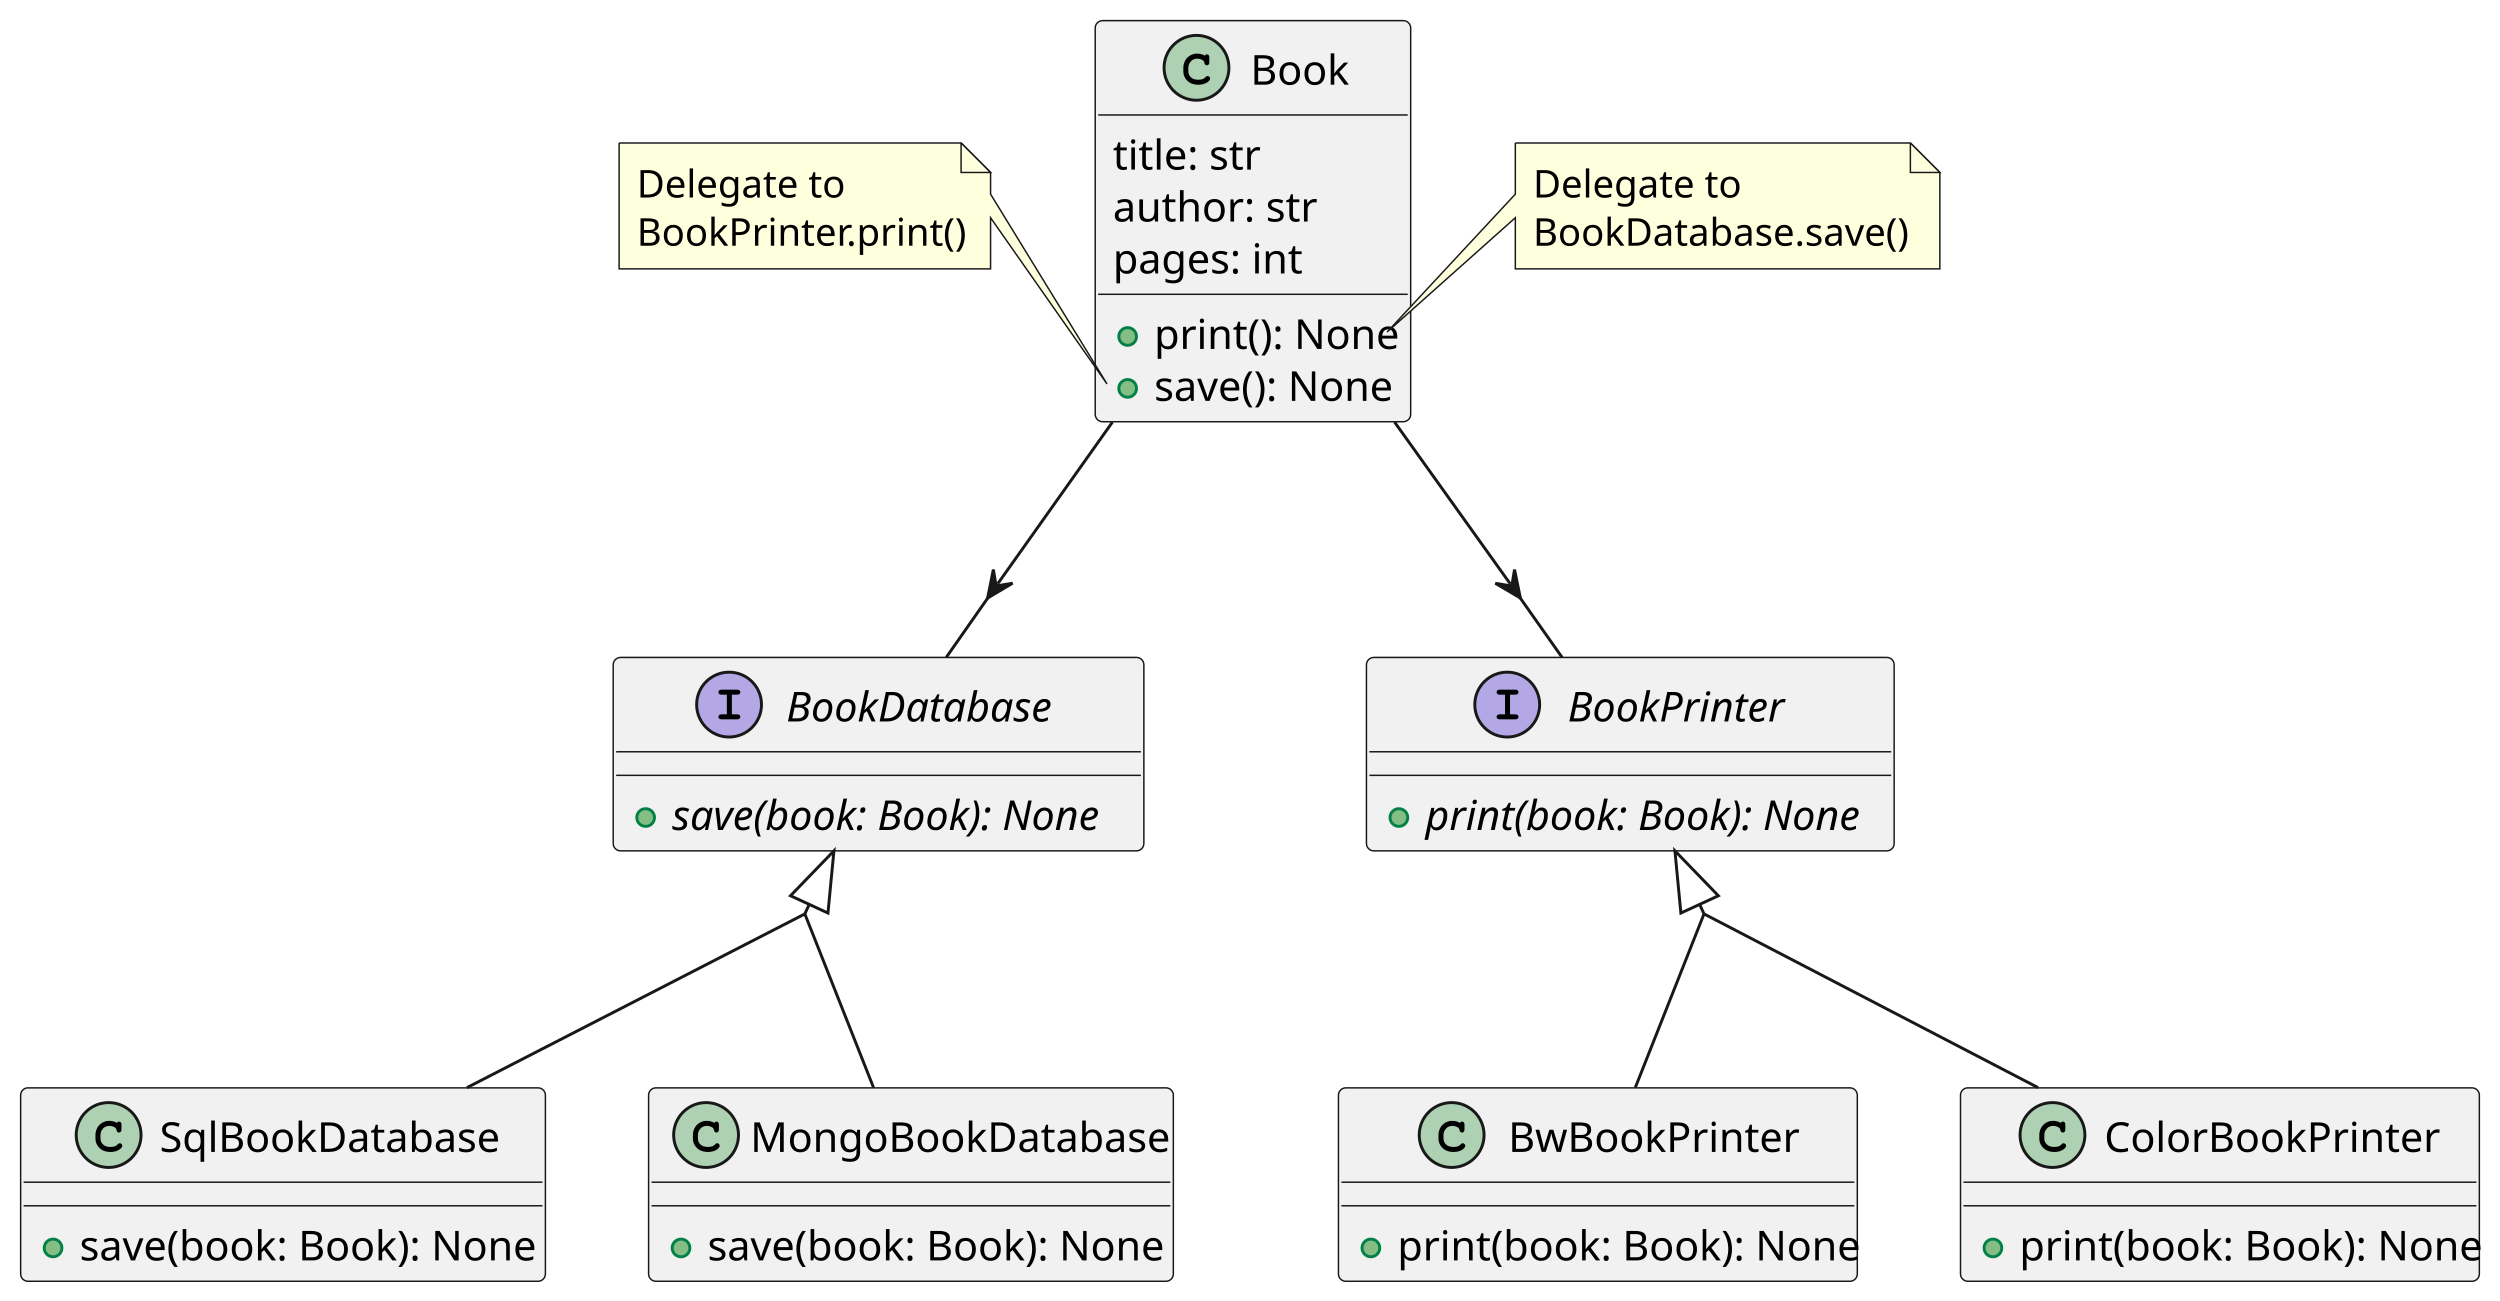
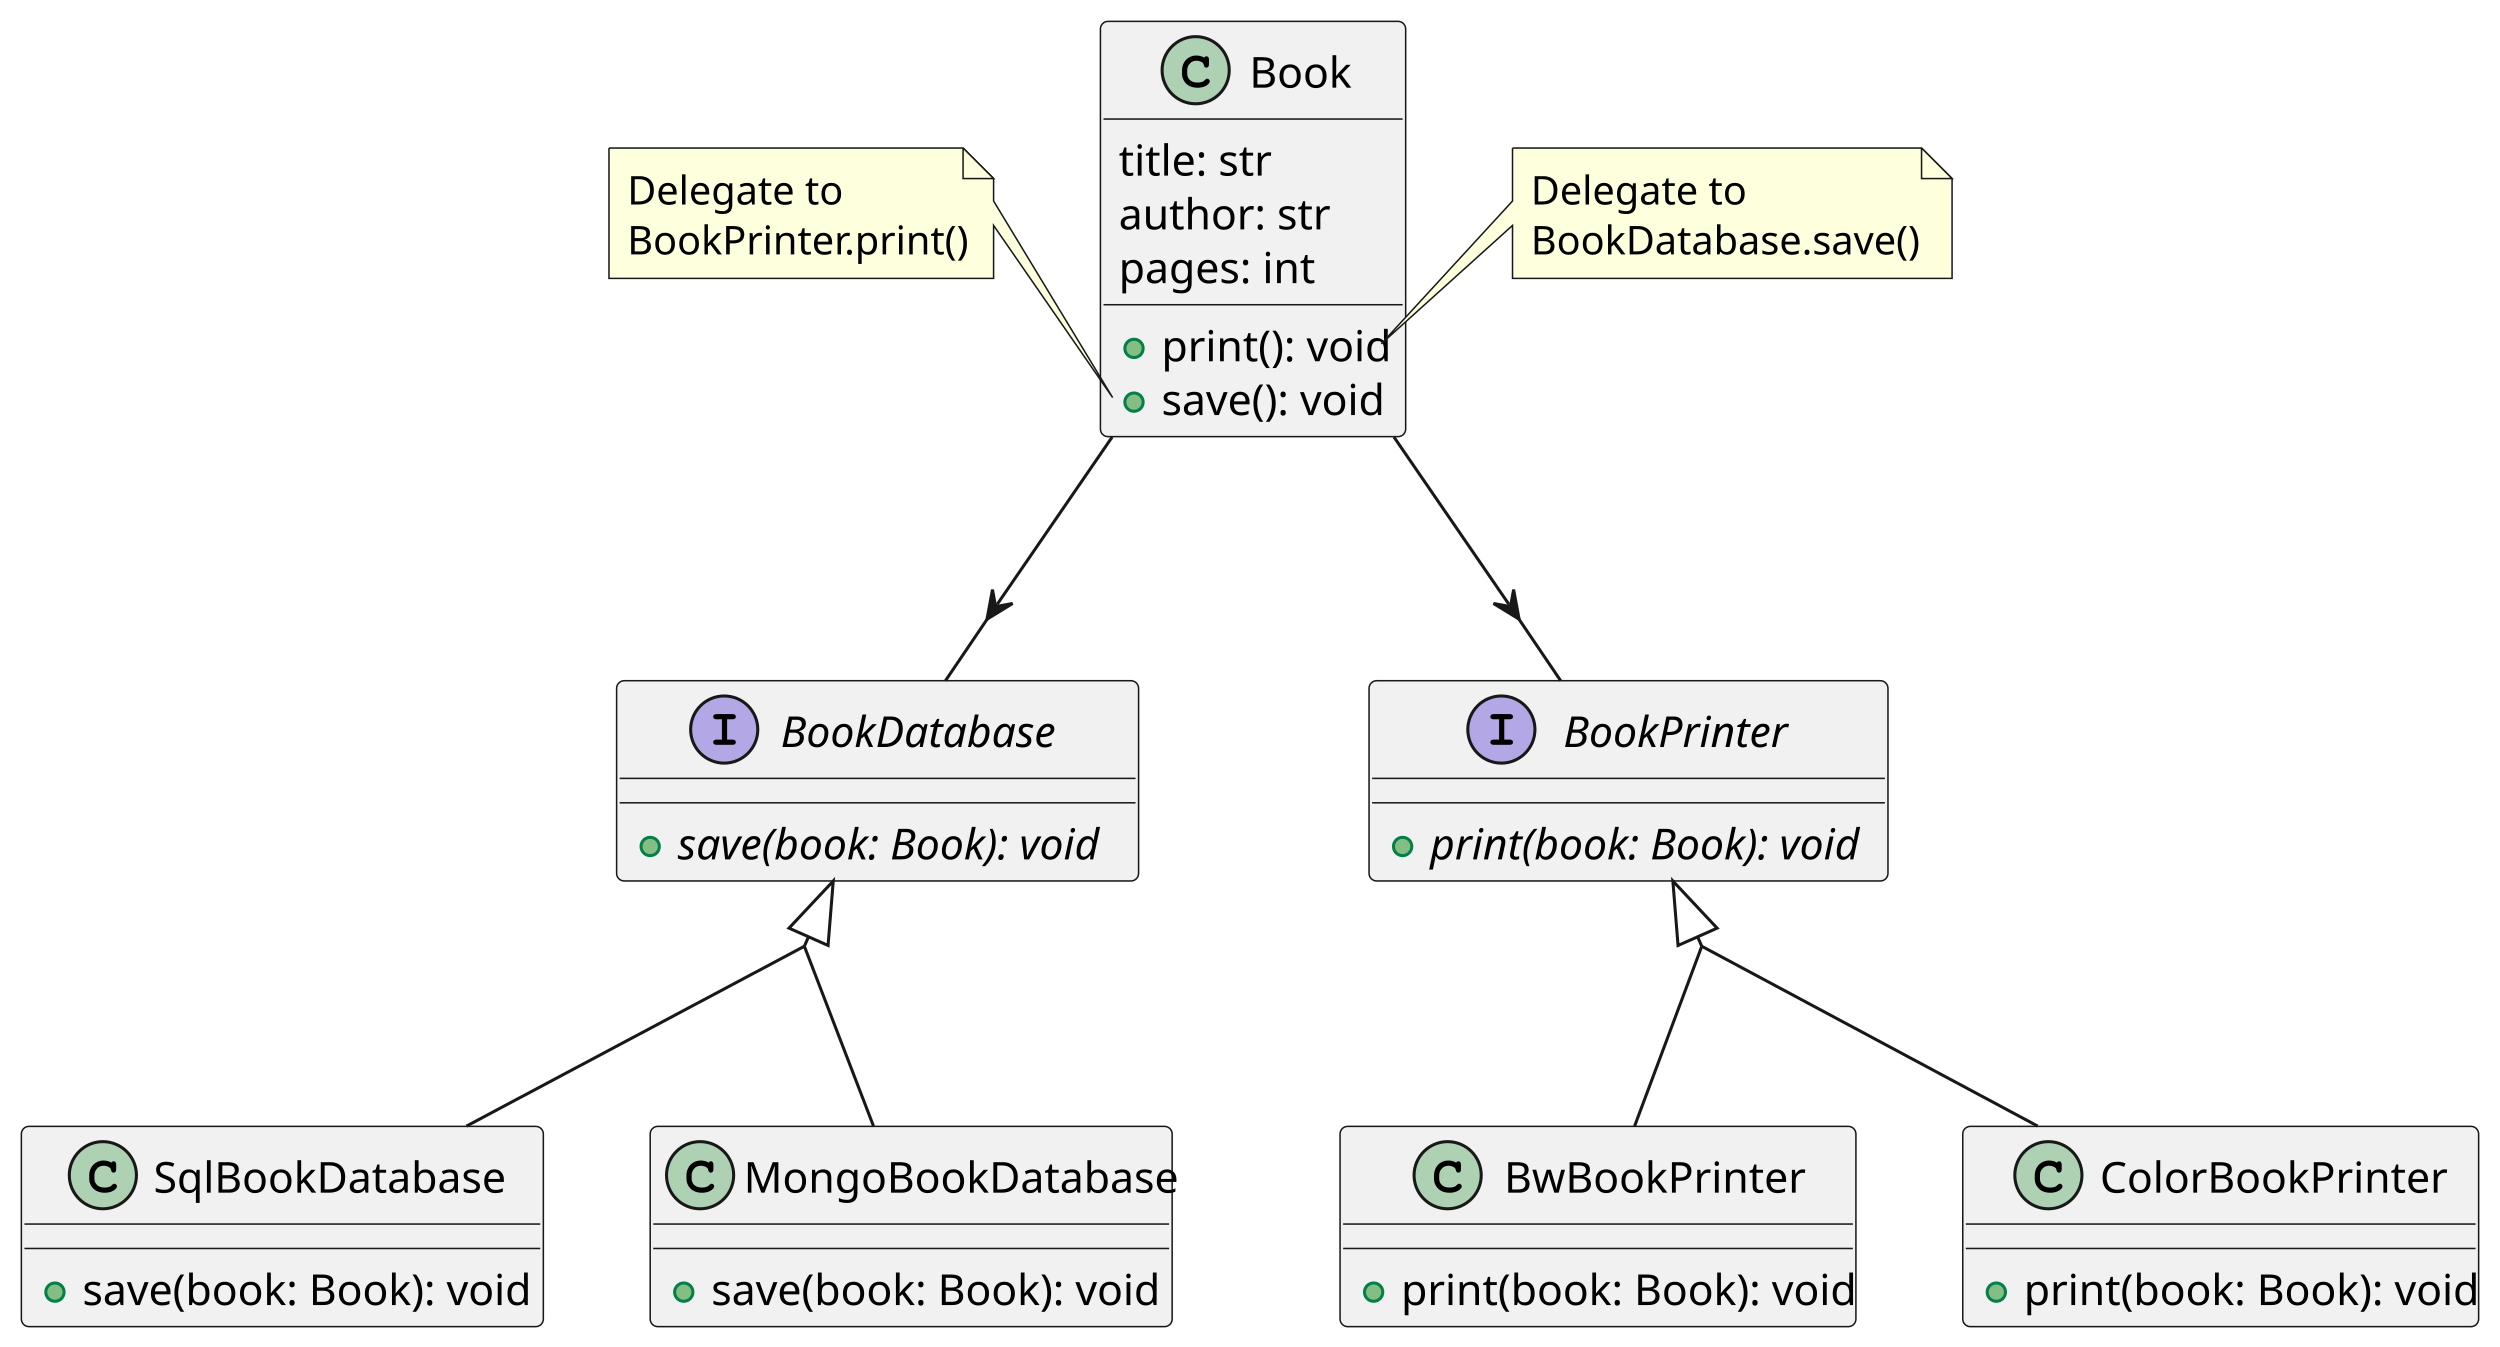
- <svg xmlns="http://www.w3.org/2000/svg" contentStyleType="text/css" height="441px" preserveAspectRatio="none" style="width:848px;height:441px;background:#FFFFFF;" version="1.1" viewBox="0 0 848 441" width="848px" zoomAndPan="magnify">
+ <svg xmlns="http://www.w3.org/2000/svg" contentStyleType="text/css" height="441px" preserveAspectRatio="none" style="width:819px;height:441px;background:#FFFFFF;" version="1.1" viewBox="0 0 819 441" width="819px" zoomAndPan="magnify">
  <defs />
  <g>
    <g id="elem_Book">
-       <rect codeLine="3" fill="#F1F1F1" height="136.047" id="Book" rx="2.5" ry="2.5" style="stroke:#181818;stroke-width:0.5;" width="107" x="371.5" y="7" />
-       <ellipse cx="405.85" cy="23" fill="#ADD1B2" rx="11" ry="11" style="stroke:#181818;stroke-width:1.0;" />
-       <path d="M408.616,18.875 Q408.772,18.656 408.959,18.547 Q409.147,18.438 409.366,18.438 Q409.741,18.438 409.975,18.703 Q410.209,18.953 410.209,19.562 L410.209,21.016 Q410.209,21.625 409.975,21.891 Q409.741,22.156 409.366,22.156 Q409.022,22.156 408.819,21.953 Q408.616,21.766 408.506,21.25 Q408.459,20.891 408.272,20.703 Q407.944,20.328 407.334,20.109 Q406.725,19.891 406.1,19.891 Q405.334,19.891 404.694,20.219 Q404.069,20.547 403.569,21.297 Q403.084,22.047 403.084,23.078 L403.084,24.172 Q403.084,25.406 403.975,26.234 Q404.866,27.047 406.459,27.047 Q407.397,27.047 408.053,26.797 Q408.444,26.641 408.866,26.203 Q409.131,25.938 409.272,25.859 Q409.428,25.781 409.631,25.781 Q409.959,25.781 410.209,26.047 Q410.475,26.297 410.475,26.641 Q410.475,26.984 410.131,27.391 Q409.631,27.969 408.834,28.297 Q407.756,28.75 406.459,28.75 Q404.944,28.75 403.741,28.125 Q402.756,27.625 402.069,26.562 Q401.381,25.484 401.381,24.203 L401.381,23.047 Q401.381,21.719 401.991,20.578 Q402.616,19.422 403.709,18.812 Q404.803,18.188 406.038,18.188 Q406.772,18.188 407.413,18.359 Q408.069,18.516 408.616,18.875 Z " fill="#000000" />
-       <text fill="#000000" font-family="sans-serif" font-size="14" lengthAdjust="spacing" textLength="32" x="424.15" y="28.729">Book</text>
-       <line style="stroke:#181818;stroke-width:0.5;" x1="372.5" x2="477.5" y1="39" y2="39" />
-       <text fill="#000000" font-family="sans-serif" font-size="14" lengthAdjust="spacing" textLength="46" x="377.5" y="57.533">title: str</text>
-       <text fill="#000000" font-family="sans-serif" font-size="14" lengthAdjust="spacing" textLength="65" x="377.5" y="75.143">author: str</text>
-       <text fill="#000000" font-family="sans-serif" font-size="14" lengthAdjust="spacing" textLength="62" x="377.5" y="92.752">pages: int</text>
-       <line style="stroke:#181818;stroke-width:0.5;" x1="372.5" x2="477.5" y1="99.828" y2="99.828" />
-       <ellipse cx="382.5" cy="114.133" fill="#84BE84" rx="3" ry="3" style="stroke:#038048;stroke-width:1.0;" />
-       <text fill="#000000" font-family="sans-serif" font-size="14" lengthAdjust="spacing" textLength="79" x="391.5" y="118.361">print(): None</text>
-       <ellipse cx="382.5" cy="131.742" fill="#84BE84" rx="3" ry="3" style="stroke:#038048;stroke-width:1.0;" />
-       <text fill="#000000" font-family="sans-serif" font-size="14" lengthAdjust="spacing" textLength="81" x="391.5" y="135.971">save(): None</text>
+       <rect codeLine="3" fill="#F1F1F1" height="136.047" id="Book" rx="2.5" ry="2.5" style="stroke:#181818;stroke-width:0.5;" width="100" x="360.5" y="7" />
+       <ellipse cx="391.7" cy="23" fill="#ADD1B2" rx="11" ry="11" style="stroke:#181818;stroke-width:1.0;" />
+       <path d="M394.466,18.875 Q394.622,18.656 394.809,18.547 Q394.997,18.438 395.216,18.438 Q395.591,18.438 395.825,18.703 Q396.059,18.953 396.059,19.562 L396.059,21.016 Q396.059,21.625 395.825,21.891 Q395.591,22.156 395.216,22.156 Q394.872,22.156 394.669,21.953 Q394.466,21.766 394.356,21.25 Q394.309,20.891 394.122,20.703 Q393.794,20.328 393.184,20.109 Q392.575,19.891 391.95,19.891 Q391.184,19.891 390.544,20.219 Q389.919,20.547 389.419,21.297 Q388.934,22.047 388.934,23.078 L388.934,24.172 Q388.934,25.406 389.825,26.234 Q390.716,27.047 392.309,27.047 Q393.247,27.047 393.903,26.797 Q394.294,26.641 394.716,26.203 Q394.981,25.938 395.122,25.859 Q395.278,25.781 395.481,25.781 Q395.809,25.781 396.059,26.047 Q396.325,26.297 396.325,26.641 Q396.325,26.984 395.981,27.391 Q395.481,27.969 394.684,28.297 Q393.606,28.75 392.309,28.75 Q390.794,28.75 389.591,28.125 Q388.606,27.625 387.919,26.562 Q387.231,25.484 387.231,24.203 L387.231,23.047 Q387.231,21.719 387.841,20.578 Q388.466,19.422 389.559,18.812 Q390.653,18.188 391.887,18.188 Q392.622,18.188 393.262,18.359 Q393.919,18.516 394.466,18.875 Z " fill="#000000" />
+       <text fill="#000000" font-family="sans-serif" font-size="14" lengthAdjust="spacing" textLength="32" x="409.3" y="28.729">Book</text>
+       <line style="stroke:#181818;stroke-width:0.5;" x1="361.5" x2="459.5" y1="39" y2="39" />
+       <text fill="#000000" font-family="sans-serif" font-size="14" lengthAdjust="spacing" textLength="46" x="366.5" y="57.533">title: str</text>
+       <text fill="#000000" font-family="sans-serif" font-size="14" lengthAdjust="spacing" textLength="65" x="366.5" y="75.143">author: str</text>
+       <text fill="#000000" font-family="sans-serif" font-size="14" lengthAdjust="spacing" textLength="62" x="366.5" y="92.752">pages: int</text>
+       <line style="stroke:#181818;stroke-width:0.5;" x1="361.5" x2="459.5" y1="99.828" y2="99.828" />
+       <ellipse cx="371.5" cy="114.133" fill="#84BE84" rx="3" ry="3" style="stroke:#038048;stroke-width:1.0;" />
+       <text fill="#000000" font-family="sans-serif" font-size="14" lengthAdjust="spacing" textLength="72" x="380.5" y="118.361">print(): void</text>
+       <ellipse cx="371.5" cy="131.742" fill="#84BE84" rx="3" ry="3" style="stroke:#038048;stroke-width:1.0;" />
+       <text fill="#000000" font-family="sans-serif" font-size="14" lengthAdjust="spacing" textLength="74" x="380.5" y="135.971">save(): void</text>
    </g>
-     <path d="M514,48.5 L514,65.852 L470.5,112.633 L514,73.852 L514,91.203 A0,0 0 0 0 514,91.203 L658,91.203 A0,0 0 0 0 658,91.203 L658,58.5 L648,48.5 L514,48.5 A0,0 0 0 0 514,48.5 " fill="#FEFFDD" style="stroke:#181818;stroke-width:0.5;" />
-     <path d="M648,48.5 L648,58.5 L658,58.5 L648,48.5 " fill="#FEFFDD" style="stroke:#181818;stroke-width:0.5;" />
-     <text fill="#000000" font-family="sans-serif" font-size="13" lengthAdjust="spacing" textLength="66" x="520" y="66.995">Delegate to</text>
-     <text fill="#000000" font-family="sans-serif" font-size="13" lengthAdjust="spacing" textLength="123" x="520" y="83.347">BookDatabase.save()</text>
-     <path d="M210,48.5 L210,91.203 A0,0 0 0 0 210,91.203 L336,91.203 A0,0 0 0 0 336,91.203 L336,73.852 L375.5,130.242 L336,65.852 L336,58.5 L326,48.5 L210,48.5 A0,0 0 0 0 210,48.5 " fill="#FEFFDD" style="stroke:#181818;stroke-width:0.5;" />
-     <path d="M326,48.5 L326,58.5 L336,58.5 L326,48.5 " fill="#FEFFDD" style="stroke:#181818;stroke-width:0.5;" />
-     <text fill="#000000" font-family="sans-serif" font-size="13" lengthAdjust="spacing" textLength="66" x="216" y="66.995">Delegate to</text>
-     <text fill="#000000" font-family="sans-serif" font-size="13" lengthAdjust="spacing" textLength="105" x="216" y="83.347">BookPrinter.print()</text>
+     <path d="M495.5,48.5 L495.5,65.852 L452.5,112.633 L495.5,73.852 L495.5,91.203 A0,0 0 0 0 495.5,91.203 L639.5,91.203 A0,0 0 0 0 639.5,91.203 L639.5,58.5 L629.5,48.5 L495.5,48.5 A0,0 0 0 0 495.5,48.5 " fill="#FEFFDD" style="stroke:#181818;stroke-width:0.5;" />
+     <path d="M629.5,48.5 L629.5,58.5 L639.5,58.5 L629.5,48.5 " fill="#FEFFDD" style="stroke:#181818;stroke-width:0.5;" />
+     <text fill="#000000" font-family="sans-serif" font-size="13" lengthAdjust="spacing" textLength="66" x="501.5" y="66.995">Delegate to</text>
+     <text fill="#000000" font-family="sans-serif" font-size="13" lengthAdjust="spacing" textLength="123" x="501.5" y="83.347">BookDatabase.save()</text>
+     <path d="M199.5,48.5 L199.5,91.203 A0,0 0 0 0 199.5,91.203 L325.5,91.203 A0,0 0 0 0 325.5,91.203 L325.5,73.852 L364.5,130.242 L325.5,65.852 L325.5,58.5 L315.5,48.5 L199.5,48.5 A0,0 0 0 0 199.5,48.5 " fill="#FEFFDD" style="stroke:#181818;stroke-width:0.5;" />
+     <path d="M315.5,48.5 L315.5,58.5 L325.5,58.5 L315.5,48.5 " fill="#FEFFDD" style="stroke:#181818;stroke-width:0.5;" />
+     <text fill="#000000" font-family="sans-serif" font-size="13" lengthAdjust="spacing" textLength="66" x="205.5" y="66.995">Delegate to</text>
+     <text fill="#000000" font-family="sans-serif" font-size="13" lengthAdjust="spacing" textLength="105" x="205.5" y="83.347">BookPrinter.print()</text>
    <g id="elem_BookDatabase">
-       <rect codeLine="21" fill="#F1F1F1" height="65.609" id="BookDatabase" rx="2.5" ry="2.5" style="stroke:#181818;stroke-width:0.5;" width="180" x="208" y="223" />
-       <ellipse cx="247.3" cy="239" fill="#B4A7E5" rx="11" ry="11" style="stroke:#181818;stroke-width:1.0;" />
-       <path d="M248.253,235.641 L248.253,242.297 L249.972,242.297 Q250.581,242.297 250.847,242.531 Q251.113,242.766 251.113,243.156 Q251.113,243.531 250.847,243.766 Q250.581,244 249.972,244 L244.831,244 Q244.222,244 243.956,243.766 Q243.691,243.531 243.691,243.141 Q243.691,242.766 243.956,242.531 Q244.222,242.297 244.831,242.297 L246.55,242.297 L246.55,235.641 L244.831,235.641 Q244.222,235.641 243.956,235.406 Q243.691,235.172 243.691,234.781 Q243.691,234.406 243.956,234.172 Q244.222,233.938 244.831,233.938 L249.972,233.938 Q250.581,233.938 250.847,234.172 Q251.113,234.406 251.113,234.781 Q251.113,235.172 250.847,235.406 Q250.581,235.641 249.972,235.641 L248.253,235.641 Z " fill="#000000" />
-       <text fill="#000000" font-family="sans-serif" font-size="14" font-style="italic" lengthAdjust="spacing" textLength="94" x="266.7" y="244.728">BookDatabase</text>
-       <line style="stroke:#181818;stroke-width:0.5;" x1="209" x2="387" y1="255" y2="255" />
-       <line style="stroke:#181818;stroke-width:0.5;" x1="209" x2="387" y1="263" y2="263" />
-       <ellipse cx="219" cy="277.305" fill="#84BE84" rx="3" ry="3" style="stroke:#038048;stroke-width:1.0;" />
-       <text fill="#000000" font-family="sans-serif" font-size="14" font-style="italic" lengthAdjust="spacing" textLength="154" x="228" y="281.533">save(book: Book): None</text>
+       <rect codeLine="21" fill="#F1F1F1" height="65.609" id="BookDatabase" rx="2.5" ry="2.5" style="stroke:#181818;stroke-width:0.5;" width="171" x="202" y="223" />
+       <ellipse cx="237.25" cy="239" fill="#B4A7E5" rx="11" ry="11" style="stroke:#181818;stroke-width:1.0;" />
+       <path d="M238.203,235.641 L238.203,242.297 L239.922,242.297 Q240.531,242.297 240.797,242.531 Q241.062,242.766 241.062,243.156 Q241.062,243.531 240.797,243.766 Q240.531,244 239.922,244 L234.781,244 Q234.172,244 233.906,243.766 Q233.641,243.531 233.641,243.141 Q233.641,242.766 233.906,242.531 Q234.172,242.297 234.781,242.297 L236.5,242.297 L236.5,235.641 L234.781,235.641 Q234.172,235.641 233.906,235.406 Q233.641,235.172 233.641,234.781 Q233.641,234.406 233.906,234.172 Q234.172,233.938 234.781,233.938 L239.922,233.938 Q240.531,233.938 240.797,234.172 Q241.062,234.406 241.062,234.781 Q241.062,235.172 240.797,235.406 Q240.531,235.641 239.922,235.641 L238.203,235.641 Z " fill="#000000" />
+       <text fill="#000000" font-family="sans-serif" font-size="14" font-style="italic" lengthAdjust="spacing" textLength="94" x="255.75" y="244.728">BookDatabase</text>
+       <line style="stroke:#181818;stroke-width:0.5;" x1="203" x2="372" y1="255" y2="255" />
+       <line style="stroke:#181818;stroke-width:0.5;" x1="203" x2="372" y1="263" y2="263" />
+       <ellipse cx="213" cy="277.305" fill="#84BE84" rx="3" ry="3" style="stroke:#038048;stroke-width:1.0;" />
+       <text fill="#000000" font-family="sans-serif" font-size="14" font-style="italic" lengthAdjust="spacing" textLength="145" x="222" y="281.533">save(book: Book): void</text>
    </g>
-     <polygon fill="none" points="282.867,288.609,280.846,309.702,268.134,303.838" style="stroke:#181818;stroke-width:1.0;" />
-     <line style="stroke:#181818;stroke-width:1.0;" x1="274.49" x2="273" y1="306.77" y2="310" />
-     <line style="stroke:#181818;stroke-width:1.0;" x1="320.951" x2="338.472" y1="223" y2="197.957" />
+     <polygon fill="none" points="272.973,288.609,271.275,309.731,258.474,304.062" style="stroke:#181818;stroke-width:1.0;" />
+     <line style="stroke:#181818;stroke-width:1.0;" x1="264.874" x2="263.5" y1="306.897" y2="310" />
+     <line style="stroke:#181818;stroke-width:1.0;" x1="309.729" x2="326.736" y1="223" y2="197.903" />
    <g id="elem_SqlBookDatabase">
-       <rect codeLine="25" fill="#F1F1F1" height="65.609" id="SqlBookDatabase" rx="2.5" ry="2.5" style="stroke:#181818;stroke-width:0.5;" width="178" x="7" y="369" />
-       <ellipse cx="36.85" cy="385" fill="#ADD1B2" rx="11" ry="11" style="stroke:#181818;stroke-width:1.0;" />
-       <path d="M39.616,380.875 Q39.772,380.656 39.959,380.547 Q40.147,380.438 40.366,380.438 Q40.741,380.438 40.975,380.703 Q41.209,380.953 41.209,381.562 L41.209,383.016 Q41.209,383.625 40.975,383.891 Q40.741,384.156 40.366,384.156 Q40.022,384.156 39.819,383.953 Q39.616,383.766 39.506,383.25 Q39.459,382.891 39.272,382.703 Q38.944,382.328 38.334,382.109 Q37.725,381.891 37.1,381.891 Q36.334,381.891 35.694,382.219 Q35.069,382.547 34.569,383.297 Q34.084,384.047 34.084,385.078 L34.084,386.172 Q34.084,387.406 34.975,388.234 Q35.866,389.047 37.459,389.047 Q38.397,389.047 39.053,388.797 Q39.444,388.641 39.866,388.203 Q40.131,387.938 40.272,387.859 Q40.428,387.781 40.631,387.781 Q40.959,387.781 41.209,388.047 Q41.475,388.297 41.475,388.641 Q41.475,388.984 41.131,389.391 Q40.631,389.969 39.834,390.297 Q38.756,390.75 37.459,390.75 Q35.944,390.75 34.741,390.125 Q33.756,389.625 33.069,388.562 Q32.381,387.484 32.381,386.203 L32.381,385.047 Q32.381,383.719 32.991,382.578 Q33.616,381.422 34.709,380.812 Q35.803,380.188 37.038,380.188 Q37.772,380.188 38.413,380.359 Q39.069,380.516 39.616,380.875 Z " fill="#000000" />
-       <text fill="#000000" font-family="sans-serif" font-size="14" lengthAdjust="spacing" textLength="113" x="54.15" y="390.728">SqlBookDatabase</text>
-       <line style="stroke:#181818;stroke-width:0.5;" x1="8" x2="184" y1="401" y2="401" />
-       <line style="stroke:#181818;stroke-width:0.5;" x1="8" x2="184" y1="409" y2="409" />
+       <rect codeLine="25" fill="#F1F1F1" height="65.609" id="SqlBookDatabase" rx="2.5" ry="2.5" style="stroke:#181818;stroke-width:0.5;" width="171" x="7" y="369" />
+       <ellipse cx="33.7" cy="385" fill="#ADD1B2" rx="11" ry="11" style="stroke:#181818;stroke-width:1.0;" />
+       <path d="M36.466,380.875 Q36.622,380.656 36.809,380.547 Q36.997,380.438 37.216,380.438 Q37.591,380.438 37.825,380.703 Q38.059,380.953 38.059,381.562 L38.059,383.016 Q38.059,383.625 37.825,383.891 Q37.591,384.156 37.216,384.156 Q36.872,384.156 36.669,383.953 Q36.466,383.766 36.356,383.25 Q36.309,382.891 36.122,382.703 Q35.794,382.328 35.184,382.109 Q34.575,381.891 33.95,381.891 Q33.184,381.891 32.544,382.219 Q31.919,382.547 31.419,383.297 Q30.934,384.047 30.934,385.078 L30.934,386.172 Q30.934,387.406 31.825,388.234 Q32.716,389.047 34.309,389.047 Q35.247,389.047 35.903,388.797 Q36.294,388.641 36.716,388.203 Q36.981,387.938 37.122,387.859 Q37.278,387.781 37.481,387.781 Q37.809,387.781 38.059,388.047 Q38.325,388.297 38.325,388.641 Q38.325,388.984 37.981,389.391 Q37.481,389.969 36.684,390.297 Q35.606,390.75 34.309,390.75 Q32.794,390.75 31.591,390.125 Q30.606,389.625 29.919,388.562 Q29.231,387.484 29.231,386.203 L29.231,385.047 Q29.231,383.719 29.841,382.578 Q30.466,381.422 31.559,380.812 Q32.653,380.188 33.888,380.188 Q34.622,380.188 35.263,380.359 Q35.919,380.516 36.466,380.875 Z " fill="#000000" />
+       <text fill="#000000" font-family="sans-serif" font-size="14" lengthAdjust="spacing" textLength="113" x="50.3" y="390.728">SqlBookDatabase</text>
+       <line style="stroke:#181818;stroke-width:0.5;" x1="8" x2="177" y1="401" y2="401" />
+       <line style="stroke:#181818;stroke-width:0.5;" x1="8" x2="177" y1="409" y2="409" />
      <ellipse cx="18" cy="423.305" fill="#84BE84" rx="3" ry="3" style="stroke:#038048;stroke-width:1.0;" />
-       <text fill="#000000" font-family="sans-serif" font-size="14" lengthAdjust="spacing" textLength="152" x="27" y="427.533">save(book: Book): None</text>
+       <text fill="#000000" font-family="sans-serif" font-size="14" lengthAdjust="spacing" textLength="145" x="27" y="427.533">save(book: Book): void</text>
    </g>
    <g id="elem_MongoBookDatabase">
-       <rect codeLine="28" fill="#F1F1F1" height="65.609" id="MongoBookDatabase" rx="2.5" ry="2.5" style="stroke:#181818;stroke-width:0.5;" width="178" x="220" y="369" />
-       <ellipse cx="239.5" cy="385" fill="#ADD1B2" rx="11" ry="11" style="stroke:#181818;stroke-width:1.0;" />
-       <path d="M242.266,380.875 Q242.422,380.656 242.609,380.547 Q242.797,380.438 243.016,380.438 Q243.391,380.438 243.625,380.703 Q243.859,380.953 243.859,381.562 L243.859,383.016 Q243.859,383.625 243.625,383.891 Q243.391,384.156 243.016,384.156 Q242.672,384.156 242.469,383.953 Q242.266,383.766 242.156,383.25 Q242.109,382.891 241.922,382.703 Q241.594,382.328 240.984,382.109 Q240.375,381.891 239.75,381.891 Q238.984,381.891 238.344,382.219 Q237.719,382.547 237.219,383.297 Q236.734,384.047 236.734,385.078 L236.734,386.172 Q236.734,387.406 237.625,388.234 Q238.516,389.047 240.109,389.047 Q241.047,389.047 241.703,388.797 Q242.094,388.641 242.516,388.203 Q242.781,387.938 242.922,387.859 Q243.078,387.781 243.281,387.781 Q243.609,387.781 243.859,388.047 Q244.125,388.297 244.125,388.641 Q244.125,388.984 243.781,389.391 Q243.281,389.969 242.484,390.297 Q241.406,390.75 240.109,390.75 Q238.594,390.75 237.391,390.125 Q236.406,389.625 235.719,388.562 Q235.031,387.484 235.031,386.203 L235.031,385.047 Q235.031,383.719 235.641,382.578 Q236.266,381.422 237.359,380.812 Q238.453,380.188 239.688,380.188 Q240.422,380.188 241.062,380.359 Q241.719,380.516 242.266,380.875 Z " fill="#000000" />
-       <text fill="#000000" font-family="sans-serif" font-size="14" lengthAdjust="spacing" textLength="136" x="254.5" y="390.728">MongoBookDatabase</text>
-       <line style="stroke:#181818;stroke-width:0.5;" x1="221" x2="397" y1="401" y2="401" />
-       <line style="stroke:#181818;stroke-width:0.5;" x1="221" x2="397" y1="409" y2="409" />
-       <ellipse cx="231" cy="423.305" fill="#84BE84" rx="3" ry="3" style="stroke:#038048;stroke-width:1.0;" />
-       <text fill="#000000" font-family="sans-serif" font-size="14" lengthAdjust="spacing" textLength="152" x="240" y="427.533">save(book: Book): None</text>
+       <rect codeLine="28" fill="#F1F1F1" height="65.609" id="MongoBookDatabase" rx="2.5" ry="2.5" style="stroke:#181818;stroke-width:0.5;" width="171" x="213" y="369" />
+       <ellipse cx="229.35" cy="385" fill="#ADD1B2" rx="11" ry="11" style="stroke:#181818;stroke-width:1.0;" />
+       <path d="M232.116,380.875 Q232.272,380.656 232.459,380.547 Q232.647,380.438 232.866,380.438 Q233.241,380.438 233.475,380.703 Q233.709,380.953 233.709,381.562 L233.709,383.016 Q233.709,383.625 233.475,383.891 Q233.241,384.156 232.866,384.156 Q232.522,384.156 232.319,383.953 Q232.116,383.766 232.006,383.25 Q231.959,382.891 231.772,382.703 Q231.444,382.328 230.834,382.109 Q230.225,381.891 229.6,381.891 Q228.834,381.891 228.194,382.219 Q227.569,382.547 227.069,383.297 Q226.584,384.047 226.584,385.078 L226.584,386.172 Q226.584,387.406 227.475,388.234 Q228.366,389.047 229.959,389.047 Q230.897,389.047 231.553,388.797 Q231.944,388.641 232.366,388.203 Q232.631,387.938 232.772,387.859 Q232.928,387.781 233.131,387.781 Q233.459,387.781 233.709,388.047 Q233.975,388.297 233.975,388.641 Q233.975,388.984 233.631,389.391 Q233.131,389.969 232.334,390.297 Q231.256,390.75 229.959,390.75 Q228.444,390.75 227.241,390.125 Q226.256,389.625 225.569,388.562 Q224.881,387.484 224.881,386.203 L224.881,385.047 Q224.881,383.719 225.491,382.578 Q226.116,381.422 227.209,380.812 Q228.303,380.188 229.537,380.188 Q230.272,380.188 230.912,380.359 Q231.569,380.516 232.116,380.875 Z " fill="#000000" />
+       <text fill="#000000" font-family="sans-serif" font-size="14" lengthAdjust="spacing" textLength="136" x="243.65" y="390.728">MongoBookDatabase</text>
+       <line style="stroke:#181818;stroke-width:0.5;" x1="214" x2="383" y1="401" y2="401" />
+       <line style="stroke:#181818;stroke-width:0.5;" x1="214" x2="383" y1="409" y2="409" />
+       <ellipse cx="224" cy="423.305" fill="#84BE84" rx="3" ry="3" style="stroke:#038048;stroke-width:1.0;" />
+       <text fill="#000000" font-family="sans-serif" font-size="14" lengthAdjust="spacing" textLength="145" x="233" y="427.533">save(book: Book): void</text>
    </g>
    <g id="elem_BookPrinter">
-       <rect codeLine="35" fill="#F1F1F1" height="65.609" id="BookPrinter" rx="2.5" ry="2.5" style="stroke:#181818;stroke-width:0.5;" width="179" x="463.5" y="223" />
-       <ellipse cx="511.25" cy="239" fill="#B4A7E5" rx="11" ry="11" style="stroke:#181818;stroke-width:1.0;" />
-       <path d="M512.203,235.641 L512.203,242.297 L513.922,242.297 Q514.531,242.297 514.797,242.531 Q515.062,242.766 515.062,243.156 Q515.062,243.531 514.797,243.766 Q514.531,244 513.922,244 L508.781,244 Q508.172,244 507.906,243.766 Q507.641,243.531 507.641,243.141 Q507.641,242.766 507.906,242.531 Q508.172,242.297 508.781,242.297 L510.5,242.297 L510.5,235.641 L508.781,235.641 Q508.172,235.641 507.906,235.406 Q507.641,235.172 507.641,234.781 Q507.641,234.406 507.906,234.172 Q508.172,233.938 508.781,233.938 L513.922,233.938 Q514.531,233.938 514.797,234.172 Q515.062,234.406 515.062,234.781 Q515.062,235.172 514.797,235.406 Q514.531,235.641 513.922,235.641 L512.203,235.641 Z " fill="#000000" />
-       <text fill="#000000" font-family="sans-serif" font-size="14" font-style="italic" lengthAdjust="spacing" textLength="75" x="531.75" y="244.728">BookPrinter</text>
-       <line style="stroke:#181818;stroke-width:0.5;" x1="464.5" x2="641.5" y1="255" y2="255" />
-       <line style="stroke:#181818;stroke-width:0.5;" x1="464.5" x2="641.5" y1="263" y2="263" />
-       <ellipse cx="474.5" cy="277.305" fill="#84BE84" rx="3" ry="3" style="stroke:#038048;stroke-width:1.0;" />
-       <text fill="#000000" font-family="sans-serif" font-size="14" font-style="italic" lengthAdjust="spacing" textLength="153" x="483.5" y="281.533">print(book: Book): None</text>
+       <rect codeLine="35" fill="#F1F1F1" height="65.609" id="BookPrinter" rx="2.5" ry="2.5" style="stroke:#181818;stroke-width:0.5;" width="170" x="448.5" y="223" />
+       <ellipse cx="491.85" cy="239" fill="#B4A7E5" rx="11" ry="11" style="stroke:#181818;stroke-width:1.0;" />
+       <path d="M492.803,235.641 L492.803,242.297 L494.522,242.297 Q495.131,242.297 495.397,242.531 Q495.663,242.766 495.663,243.156 Q495.663,243.531 495.397,243.766 Q495.131,244 494.522,244 L489.381,244 Q488.772,244 488.506,243.766 Q488.241,243.531 488.241,243.141 Q488.241,242.766 488.506,242.531 Q488.772,242.297 489.381,242.297 L491.1,242.297 L491.1,235.641 L489.381,235.641 Q488.772,235.641 488.506,235.406 Q488.241,235.172 488.241,234.781 Q488.241,234.406 488.506,234.172 Q488.772,233.938 489.381,233.938 L494.522,233.938 Q495.131,233.938 495.397,234.172 Q495.663,234.406 495.663,234.781 Q495.663,235.172 495.397,235.406 Q495.131,235.641 494.522,235.641 L492.803,235.641 Z " fill="#000000" />
+       <text fill="#000000" font-family="sans-serif" font-size="14" font-style="italic" lengthAdjust="spacing" textLength="75" x="512.15" y="244.728">BookPrinter</text>
+       <line style="stroke:#181818;stroke-width:0.5;" x1="449.5" x2="617.5" y1="255" y2="255" />
+       <line style="stroke:#181818;stroke-width:0.5;" x1="449.5" x2="617.5" y1="263" y2="263" />
+       <ellipse cx="459.5" cy="277.305" fill="#84BE84" rx="3" ry="3" style="stroke:#038048;stroke-width:1.0;" />
+       <text fill="#000000" font-family="sans-serif" font-size="14" font-style="italic" lengthAdjust="spacing" textLength="144" x="468.5" y="281.533">print(book: Book): void</text>
    </g>
-     <polygon fill="none" points="568.133,288.609,582.866,303.838,570.154,309.702" style="stroke:#181818;stroke-width:1.0;" />
-     <line style="stroke:#181818;stroke-width:1.0;" x1="576.51" x2="578" y1="306.77" y2="310" />
-     <line style="stroke:#181818;stroke-width:1.0;" x1="529.87" x2="512.221" y1="223" y2="197.969" />
+     <polygon fill="none" points="548.027,288.609,562.526,304.062,549.725,309.731" style="stroke:#181818;stroke-width:1.0;" />
+     <line style="stroke:#181818;stroke-width:1.0;" x1="556.126" x2="557.5" y1="306.897" y2="310" />
+     <line style="stroke:#181818;stroke-width:1.0;" x1="511.271" x2="494.264" y1="223" y2="197.903" />
    <g id="elem_BwBookPrinter">
-       <rect codeLine="39" fill="#F1F1F1" height="65.609" id="BwBookPrinter" rx="2.5" ry="2.5" style="stroke:#181818;stroke-width:0.5;" width="176" x="454" y="369" />
-       <ellipse cx="492.4" cy="385" fill="#ADD1B2" rx="11" ry="11" style="stroke:#181818;stroke-width:1.0;" />
-       <path d="M495.166,380.875 Q495.322,380.656 495.509,380.547 Q495.697,380.438 495.916,380.438 Q496.291,380.438 496.525,380.703 Q496.759,380.953 496.759,381.562 L496.759,383.016 Q496.759,383.625 496.525,383.891 Q496.291,384.156 495.916,384.156 Q495.572,384.156 495.369,383.953 Q495.166,383.766 495.056,383.25 Q495.009,382.891 494.822,382.703 Q494.494,382.328 493.884,382.109 Q493.275,381.891 492.65,381.891 Q491.884,381.891 491.244,382.219 Q490.619,382.547 490.119,383.297 Q489.634,384.047 489.634,385.078 L489.634,386.172 Q489.634,387.406 490.525,388.234 Q491.416,389.047 493.009,389.047 Q493.947,389.047 494.603,388.797 Q494.994,388.641 495.416,388.203 Q495.681,387.938 495.822,387.859 Q495.978,387.781 496.181,387.781 Q496.509,387.781 496.759,388.047 Q497.025,388.297 497.025,388.641 Q497.025,388.984 496.681,389.391 Q496.181,389.969 495.384,390.297 Q494.306,390.75 493.009,390.75 Q491.494,390.75 490.291,390.125 Q489.306,389.625 488.619,388.562 Q487.931,387.484 487.931,386.203 L487.931,385.047 Q487.931,383.719 488.541,382.578 Q489.166,381.422 490.259,380.812 Q491.353,380.188 492.587,380.188 Q493.322,380.188 493.962,380.359 Q494.619,380.516 495.166,380.875 Z " fill="#000000" />
-       <text fill="#000000" font-family="sans-serif" font-size="14" lengthAdjust="spacing" textLength="92" x="511.6" y="390.728">BwBookPrinter</text>
-       <line style="stroke:#181818;stroke-width:0.5;" x1="455" x2="629" y1="401" y2="401" />
-       <line style="stroke:#181818;stroke-width:0.5;" x1="455" x2="629" y1="409" y2="409" />
-       <ellipse cx="465" cy="423.305" fill="#84BE84" rx="3" ry="3" style="stroke:#038048;stroke-width:1.0;" />
-       <text fill="#000000" font-family="sans-serif" font-size="14" lengthAdjust="spacing" textLength="150" x="474" y="427.533">print(book: Book): None</text>
+       <rect codeLine="39" fill="#F1F1F1" height="65.609" id="BwBookPrinter" rx="2.5" ry="2.5" style="stroke:#181818;stroke-width:0.5;" width="169" x="439" y="369" />
+       <ellipse cx="474.25" cy="385" fill="#ADD1B2" rx="11" ry="11" style="stroke:#181818;stroke-width:1.0;" />
+       <path d="M477.016,380.875 Q477.172,380.656 477.359,380.547 Q477.547,380.438 477.766,380.438 Q478.141,380.438 478.375,380.703 Q478.609,380.953 478.609,381.562 L478.609,383.016 Q478.609,383.625 478.375,383.891 Q478.141,384.156 477.766,384.156 Q477.422,384.156 477.219,383.953 Q477.016,383.766 476.906,383.25 Q476.859,382.891 476.672,382.703 Q476.344,382.328 475.734,382.109 Q475.125,381.891 474.5,381.891 Q473.734,381.891 473.094,382.219 Q472.469,382.547 471.969,383.297 Q471.484,384.047 471.484,385.078 L471.484,386.172 Q471.484,387.406 472.375,388.234 Q473.266,389.047 474.859,389.047 Q475.797,389.047 476.453,388.797 Q476.844,388.641 477.266,388.203 Q477.531,387.938 477.672,387.859 Q477.828,387.781 478.031,387.781 Q478.359,387.781 478.609,388.047 Q478.875,388.297 478.875,388.641 Q478.875,388.984 478.531,389.391 Q478.031,389.969 477.234,390.297 Q476.156,390.75 474.859,390.75 Q473.344,390.75 472.141,390.125 Q471.156,389.625 470.469,388.562 Q469.781,387.484 469.781,386.203 L469.781,385.047 Q469.781,383.719 470.391,382.578 Q471.016,381.422 472.109,380.812 Q473.203,380.188 474.438,380.188 Q475.172,380.188 475.812,380.359 Q476.469,380.516 477.016,380.875 Z " fill="#000000" />
+       <text fill="#000000" font-family="sans-serif" font-size="14" lengthAdjust="spacing" textLength="92" x="492.75" y="390.728">BwBookPrinter</text>
+       <line style="stroke:#181818;stroke-width:0.5;" x1="440" x2="607" y1="401" y2="401" />
+       <line style="stroke:#181818;stroke-width:0.5;" x1="440" x2="607" y1="409" y2="409" />
+       <ellipse cx="450" cy="423.305" fill="#84BE84" rx="3" ry="3" style="stroke:#038048;stroke-width:1.0;" />
+       <text fill="#000000" font-family="sans-serif" font-size="14" lengthAdjust="spacing" textLength="143" x="459" y="427.533">print(book: Book): void</text>
    </g>
    <g id="elem_ColorBookPrinter">
-       <rect codeLine="43" fill="#F1F1F1" height="65.609" id="ColorBookPrinter" rx="2.5" ry="2.5" style="stroke:#181818;stroke-width:0.5;" width="176" x="665" y="369" />
-       <ellipse cx="696.2" cy="385" fill="#ADD1B2" rx="11" ry="11" style="stroke:#181818;stroke-width:1.0;" />
-       <path d="M698.966,380.875 Q699.122,380.656 699.309,380.547 Q699.497,380.438 699.716,380.438 Q700.091,380.438 700.325,380.703 Q700.559,380.953 700.559,381.562 L700.559,383.016 Q700.559,383.625 700.325,383.891 Q700.091,384.156 699.716,384.156 Q699.372,384.156 699.169,383.953 Q698.966,383.766 698.856,383.25 Q698.809,382.891 698.622,382.703 Q698.294,382.328 697.684,382.109 Q697.075,381.891 696.45,381.891 Q695.684,381.891 695.044,382.219 Q694.419,382.547 693.919,383.297 Q693.434,384.047 693.434,385.078 L693.434,386.172 Q693.434,387.406 694.325,388.234 Q695.216,389.047 696.809,389.047 Q697.747,389.047 698.403,388.797 Q698.794,388.641 699.216,388.203 Q699.481,387.938 699.622,387.859 Q699.778,387.781 699.981,387.781 Q700.309,387.781 700.559,388.047 Q700.825,388.297 700.825,388.641 Q700.825,388.984 700.481,389.391 Q699.981,389.969 699.184,390.297 Q698.106,390.75 696.809,390.75 Q695.294,390.75 694.091,390.125 Q693.106,389.625 692.419,388.562 Q691.731,387.484 691.731,386.203 L691.731,385.047 Q691.731,383.719 692.341,382.578 Q692.966,381.422 694.059,380.812 Q695.153,380.188 696.388,380.188 Q697.122,380.188 697.763,380.359 Q698.419,380.516 698.966,380.875 Z " fill="#000000" />
-       <text fill="#000000" font-family="sans-serif" font-size="14" lengthAdjust="spacing" textLength="108" x="713.8" y="390.728">ColorBookPrinter</text>
-       <line style="stroke:#181818;stroke-width:0.5;" x1="666" x2="840" y1="401" y2="401" />
-       <line style="stroke:#181818;stroke-width:0.5;" x1="666" x2="840" y1="409" y2="409" />
-       <ellipse cx="676" cy="423.305" fill="#84BE84" rx="3" ry="3" style="stroke:#038048;stroke-width:1.0;" />
-       <text fill="#000000" font-family="sans-serif" font-size="14" lengthAdjust="spacing" textLength="150" x="685" y="427.533">print(book: Book): None</text>
+       <rect codeLine="43" fill="#F1F1F1" height="65.609" id="ColorBookPrinter" rx="2.5" ry="2.5" style="stroke:#181818;stroke-width:0.5;" width="169" x="643" y="369" />
+       <ellipse cx="671.05" cy="385" fill="#ADD1B2" rx="11" ry="11" style="stroke:#181818;stroke-width:1.0;" />
+       <path d="M673.816,380.875 Q673.972,380.656 674.159,380.547 Q674.347,380.438 674.566,380.438 Q674.941,380.438 675.175,380.703 Q675.409,380.953 675.409,381.562 L675.409,383.016 Q675.409,383.625 675.175,383.891 Q674.941,384.156 674.566,384.156 Q674.222,384.156 674.019,383.953 Q673.816,383.766 673.706,383.25 Q673.659,382.891 673.472,382.703 Q673.144,382.328 672.534,382.109 Q671.925,381.891 671.3,381.891 Q670.534,381.891 669.894,382.219 Q669.269,382.547 668.769,383.297 Q668.284,384.047 668.284,385.078 L668.284,386.172 Q668.284,387.406 669.175,388.234 Q670.066,389.047 671.659,389.047 Q672.597,389.047 673.253,388.797 Q673.644,388.641 674.066,388.203 Q674.331,387.938 674.472,387.859 Q674.628,387.781 674.831,387.781 Q675.159,387.781 675.409,388.047 Q675.675,388.297 675.675,388.641 Q675.675,388.984 675.331,389.391 Q674.831,389.969 674.034,390.297 Q672.956,390.75 671.659,390.75 Q670.144,390.75 668.941,390.125 Q667.956,389.625 667.269,388.562 Q666.581,387.484 666.581,386.203 L666.581,385.047 Q666.581,383.719 667.191,382.578 Q667.816,381.422 668.909,380.812 Q670.003,380.188 671.237,380.188 Q671.972,380.188 672.612,380.359 Q673.269,380.516 673.816,380.875 Z " fill="#000000" />
+       <text fill="#000000" font-family="sans-serif" font-size="14" lengthAdjust="spacing" textLength="108" x="687.95" y="390.728">ColorBookPrinter</text>
+       <line style="stroke:#181818;stroke-width:0.5;" x1="644" x2="811" y1="401" y2="401" />
+       <line style="stroke:#181818;stroke-width:0.5;" x1="644" x2="811" y1="409" y2="409" />
+       <ellipse cx="654" cy="423.305" fill="#84BE84" rx="3" ry="3" style="stroke:#038048;stroke-width:1.0;" />
+       <text fill="#000000" font-family="sans-serif" font-size="14" lengthAdjust="spacing" textLength="143" x="663" y="427.533">print(book: Book): void</text>
    </g>
    <g id="link_BookDatabase_SqlBookDatabase">
-       <path codeLine="32" d="M273,310 C273,310 209.36,342.72 158.4,368.92 " fill="none" id="BookDatabase-backto-SqlBookDatabase" style="stroke:#181818;stroke-width:1.0;" />
+       <path codeLine="32" d="M263.5,310 C263.5,310 202.02,342.72 152.79,368.92 " fill="none" id="BookDatabase-backto-SqlBookDatabase" style="stroke:#181818;stroke-width:1.0;" />
    </g>
    <g id="link_BookDatabase_MongoBookDatabase">
-       <path codeLine="33" d="M273,310 C273,310 285.94,342.72 296.31,368.92 " fill="none" id="BookDatabase-backto-MongoBookDatabase" style="stroke:#181818;stroke-width:1.0;" />
+       <path codeLine="33" d="M263.5,310 C263.5,310 276.08,342.72 286.16,368.92 " fill="none" id="BookDatabase-backto-MongoBookDatabase" style="stroke:#181818;stroke-width:1.0;" />
    </g>
    <g id="link_BookPrinter_BwBookPrinter">
-       <path codeLine="47" d="M578,310 C578,310 565.06,342.72 554.69,368.92 " fill="none" id="BookPrinter-backto-BwBookPrinter" style="stroke:#181818;stroke-width:1.0;" />
+       <path codeLine="47" d="M557.5,310 C557.5,310 545.28,342.72 535.49,368.92 " fill="none" id="BookPrinter-backto-BwBookPrinter" style="stroke:#181818;stroke-width:1.0;" />
    </g>
    <g id="link_BookPrinter_ColorBookPrinter">
-       <path codeLine="48" d="M578,310 C578,310 640.92,342.72 691.3,368.92 " fill="none" id="BookPrinter-backto-ColorBookPrinter" style="stroke:#181818;stroke-width:1.0;" />
+       <path codeLine="48" d="M557.5,310 C557.5,310 618.62,342.72 667.56,368.92 " fill="none" id="BookPrinter-backto-ColorBookPrinter" style="stroke:#181818;stroke-width:1.0;" />
    </g>
    <g id="link_Book_BookDatabase">
-       <path codeLine="50" d="M377.35,143.16 C363.34,162.9 351.712,179.297 338.472,197.957 " fill="none" id="Book-to-BookDatabase" style="stroke:#181818;stroke-width:1.0;" />
-       <polygon fill="#181818" points="335,202.85,343.47,197.825,337.893,198.772,336.946,193.195,335,202.85" style="stroke:#181818;stroke-width:1.0;" />
+       <path codeLine="50" d="M364.35,143.16 C350.78,162.9 339.546,179.243 326.736,197.903 " fill="none" id="Book-to-BookDatabase" style="stroke:#181818;stroke-width:1.0;" />
+       <polygon fill="#181818" points="323.34,202.85,331.731,197.694,326.17,198.728,325.136,193.166,323.34,202.85" style="stroke:#181818;stroke-width:1.0;" />
    </g>
    <g id="link_Book_BookPrinter">
-       <path codeLine="51" d="M473.03,143.16 C487.14,162.9 498.881,179.309 512.221,197.969 " fill="none" id="Book-to-BookPrinter" style="stroke:#181818;stroke-width:1.0;" />
-       <polygon fill="#181818" points="515.71,202.85,513.73,193.202,512.802,198.782,507.222,197.855,515.71,202.85" style="stroke:#181818;stroke-width:1.0;" />
+       <path codeLine="51" d="M456.65,143.16 C470.22,162.9 481.454,179.243 494.264,197.903 " fill="none" id="Book-to-BookPrinter" style="stroke:#181818;stroke-width:1.0;" />
+       <polygon fill="#181818" points="497.66,202.85,495.864,193.166,494.83,198.728,489.269,197.694,497.66,202.85" style="stroke:#181818;stroke-width:1.0;" />
    </g>
  </g>
</svg>
